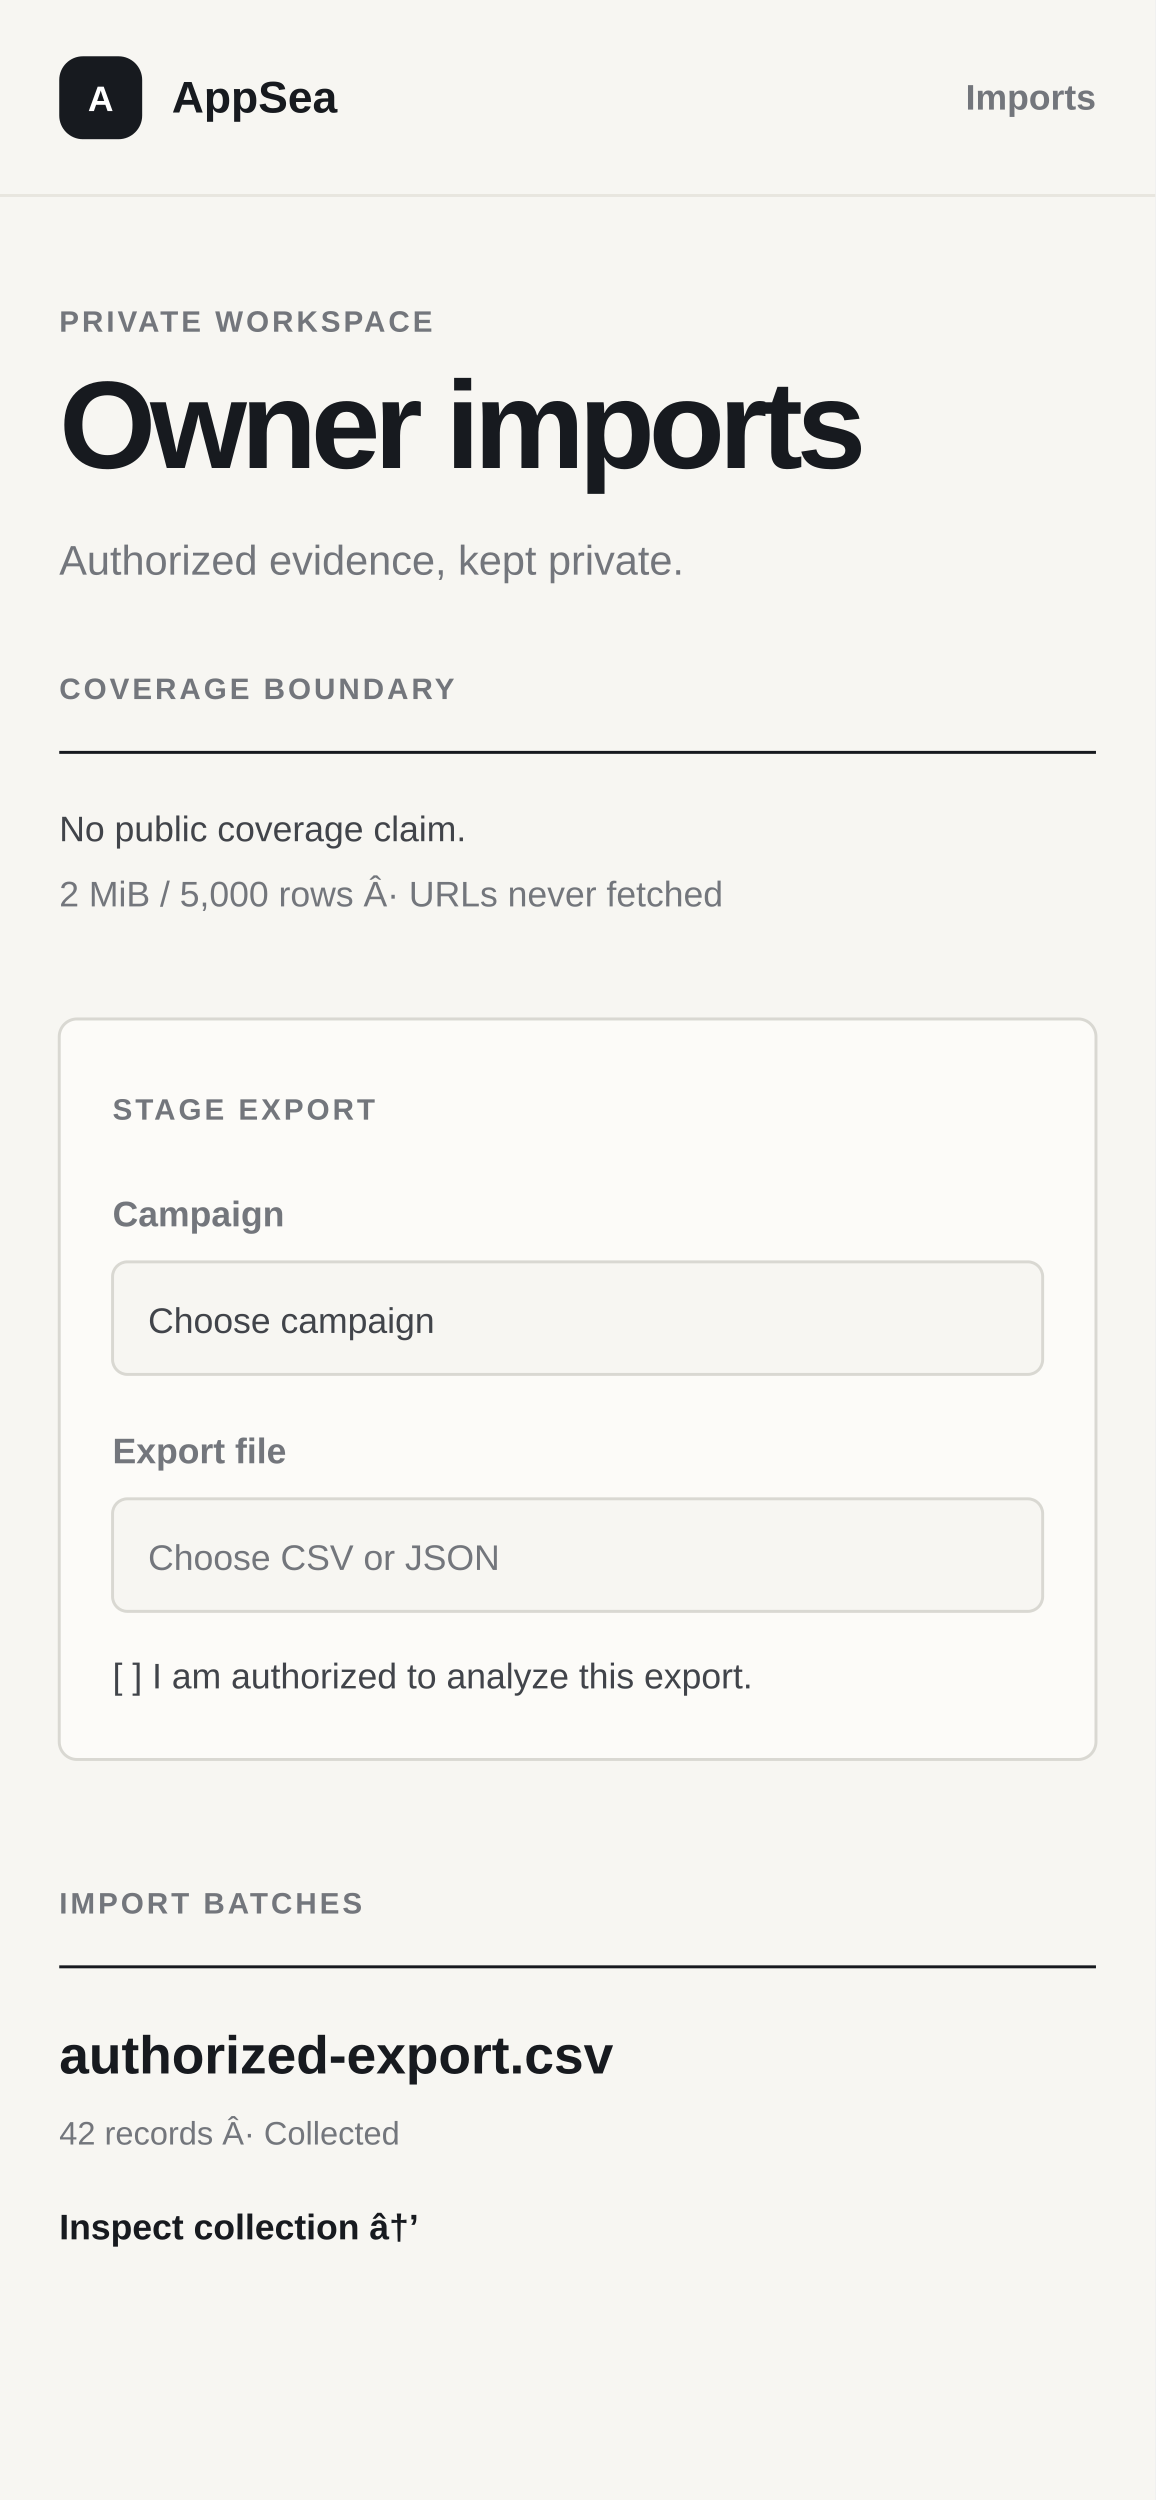
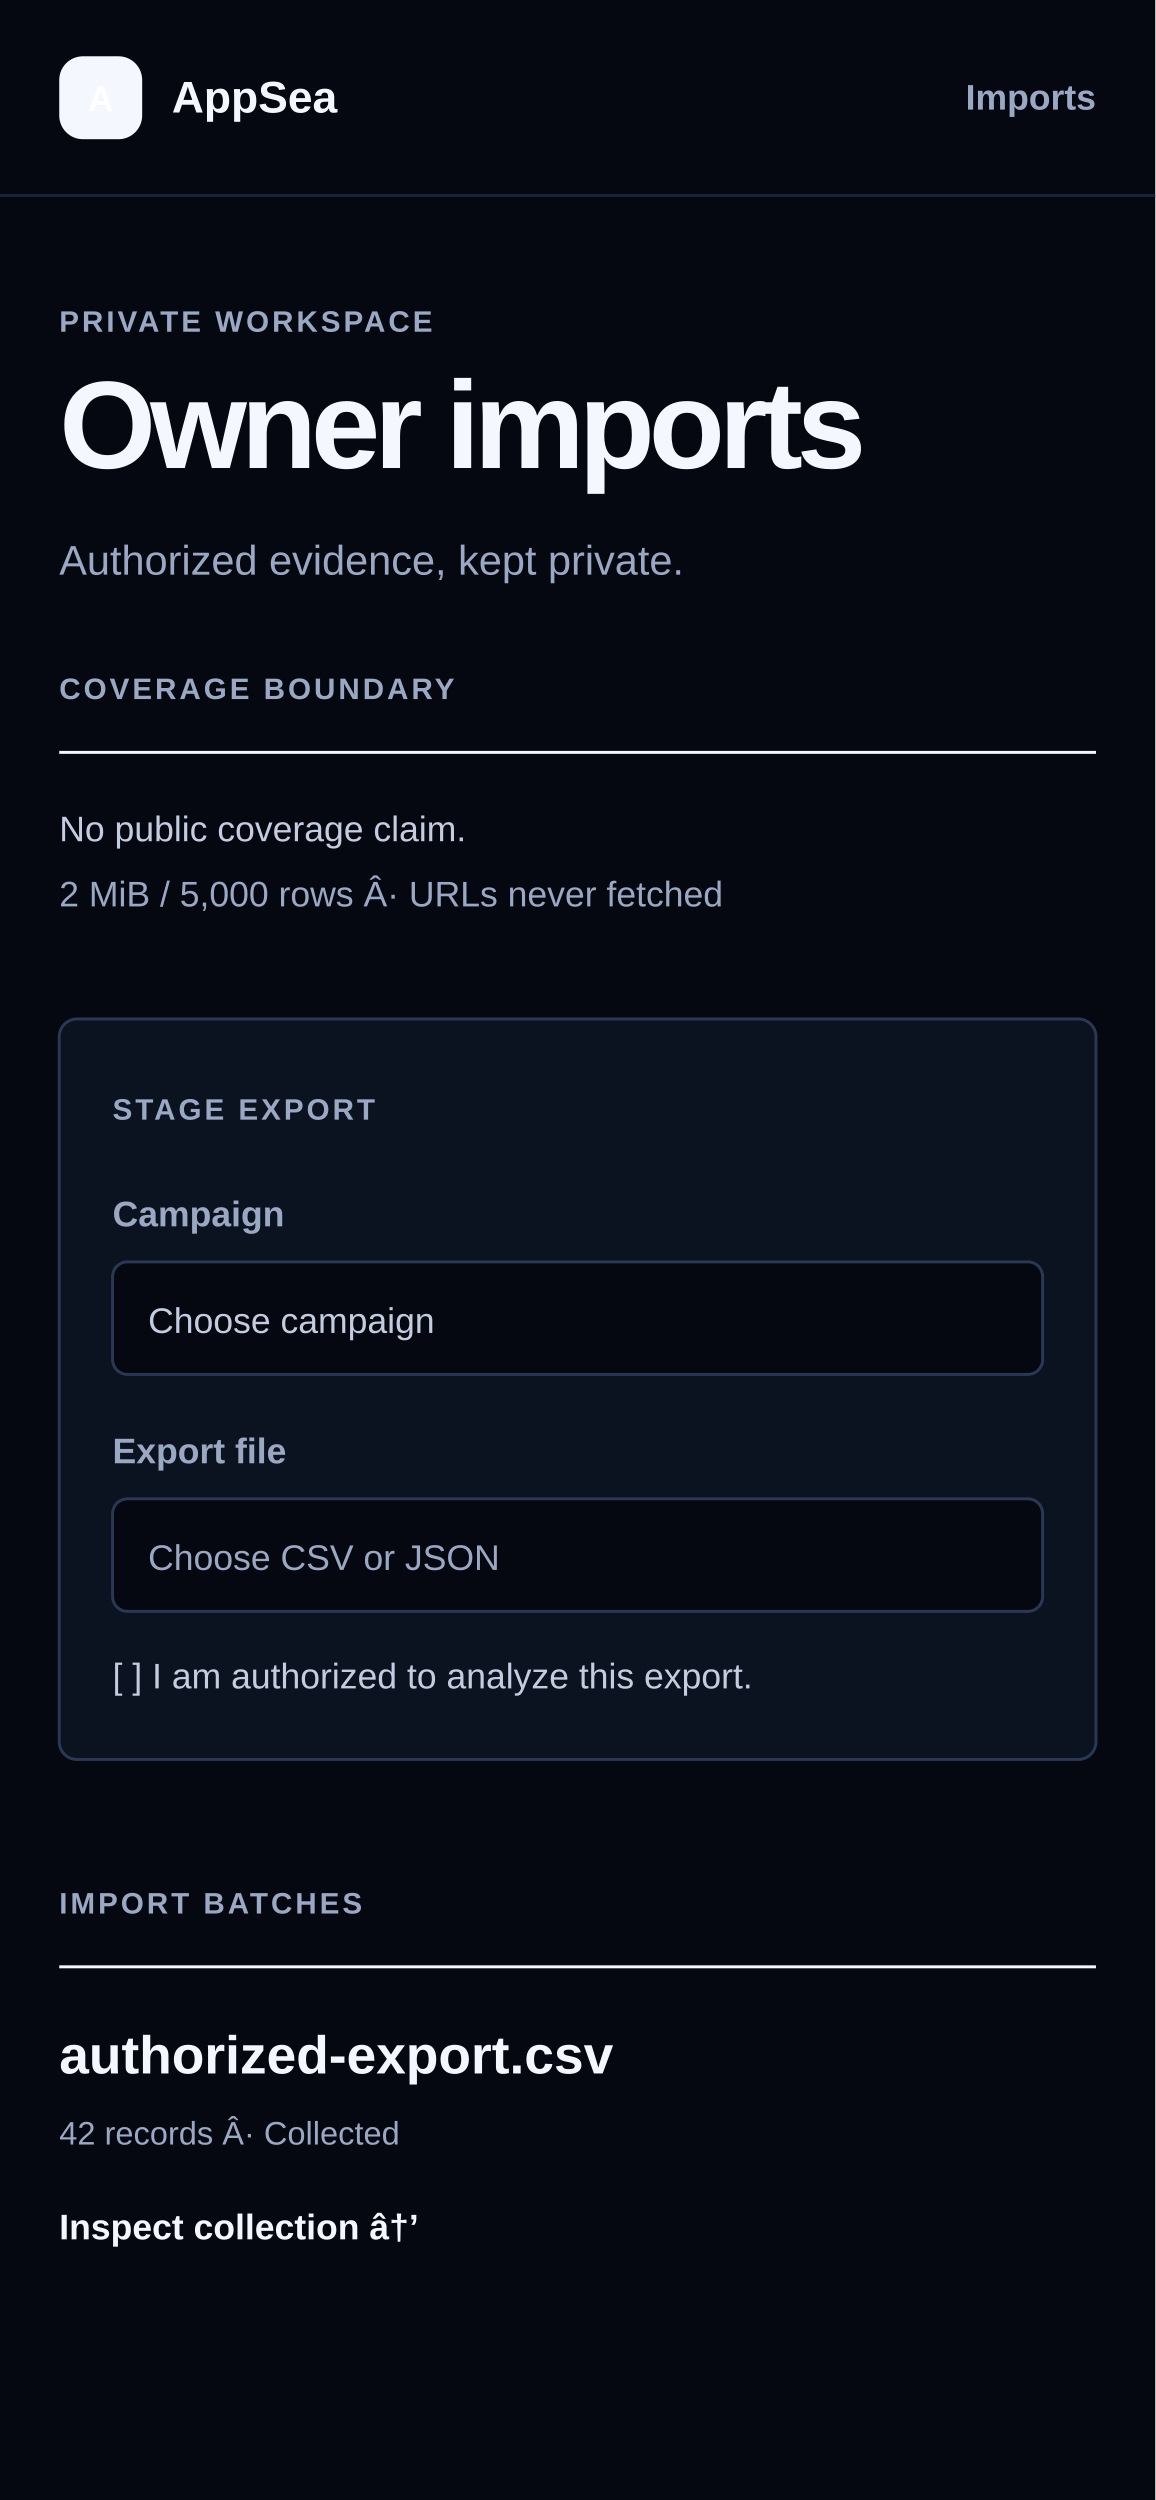
<svg xmlns="http://www.w3.org/2000/svg" width="390" height="844" viewBox="0 0 390 844">
-   <rect width="390" height="844" fill="#f7f6f2" />
-   <line x1="0" y1="66" x2="390" y2="66" stroke="#e8e6df" />
-   <rect x="20" y="19" width="28" height="28" rx="8" fill="#171a1f" />
+   <rect width="390" height="844" fill="#050711" />
+   <line x1="0" y1="66" x2="390" y2="66" stroke="#18243a" />
+   <rect x="20" y="19" width="28" height="28" rx="8" fill="#f5f7ff" />
  <text x="34" y="37.5" font-family="Arial, Helvetica, sans-serif" font-size="12" font-weight="700" fill="#ffffff" text-anchor="middle">A</text>
-   <text x="58" y="38" font-family="Arial, Helvetica, sans-serif" font-size="15" font-weight="700" fill="#171a1f">AppSea</text>
-   <text x="370" y="37" font-family="Arial, Helvetica, sans-serif" font-size="12" font-weight="600" fill="#73767c" text-anchor="end">Imports</text>
-   <text x="20" y="112" font-family="Arial, Helvetica, sans-serif" font-size="10" font-weight="700" fill="#73767c" letter-spacing="1">PRIVATE WORKSPACE</text>
-   <text x="20" y="158" font-family="Arial, Helvetica, sans-serif" font-size="42" font-weight="650" fill="#171a1f" letter-spacing="-2">Owner imports</text>
-   <text x="20" y="194" font-family="Arial, Helvetica, sans-serif" font-size="14" fill="#73767c">Authorized evidence, kept private.</text>
-   <text x="20" y="236" font-family="Arial, Helvetica, sans-serif" font-size="10" font-weight="700" fill="#73767c" letter-spacing="1">COVERAGE BOUNDARY</text>
-   <line x1="20" y1="254" x2="370" y2="254" stroke="#171a1f" />
-   <text x="20" y="284" font-family="Arial, Helvetica, sans-serif" font-size="12" fill="#41444a">No public coverage claim.</text>
-   <text x="20" y="306" font-family="Arial, Helvetica, sans-serif" font-size="12" fill="#73767c">2 MiB / 5,000 rows Â· URLs never fetched</text>
-   <rect x="20" y="344" width="350" height="250" rx="6" fill="#fcfbf8" stroke="#d9d8d2" />
-   <text x="38" y="378" font-family="Arial, Helvetica, sans-serif" font-size="10" font-weight="700" fill="#73767c" letter-spacing="1">STAGE EXPORT</text>
-   <text x="38" y="414" font-family="Arial, Helvetica, sans-serif" font-size="12" font-weight="700" fill="#73767c">Campaign</text>
-   <rect x="38" y="426" width="314" height="38" rx="5" fill="#f7f6f2" stroke="#d9d8d2" />
-   <text x="50" y="450" font-family="Arial, Helvetica, sans-serif" font-size="12" fill="#41444a">Choose campaign</text>
-   <text x="38" y="494" font-family="Arial, Helvetica, sans-serif" font-size="12" font-weight="700" fill="#73767c">Export file</text>
-   <rect x="38" y="506" width="314" height="38" rx="5" fill="#f7f6f2" stroke="#d9d8d2" />
-   <text x="50" y="530" font-family="Arial, Helvetica, sans-serif" font-size="12" fill="#73767c">Choose CSV or JSON</text>
-   <text x="38" y="570" font-family="Arial, Helvetica, sans-serif" font-size="12" fill="#41444a">[ ] I am authorized to analyze this export.</text>
-   <text x="20" y="646" font-family="Arial, Helvetica, sans-serif" font-size="10" font-weight="700" fill="#73767c" letter-spacing="1">IMPORT BATCHES</text>
-   <line x1="20" y1="664" x2="370" y2="664" stroke="#171a1f" />
-   <text x="20" y="700" font-family="Arial, Helvetica, sans-serif" font-size="18" font-weight="650" fill="#171a1f">authorized-export.csv</text>
-   <text x="20" y="724" font-family="Arial, Helvetica, sans-serif" font-size="11" fill="#73767c">42 records Â· Collected</text>
-   <text x="20" y="756" font-family="Arial, Helvetica, sans-serif" font-size="12" font-weight="650" fill="#171a1f">Inspect collection â†’</text>
+   <text x="58" y="38" font-family="Arial, Helvetica, sans-serif" font-size="15" font-weight="700" fill="#f5f7ff">AppSea</text>
+   <text x="370" y="37" font-family="Arial, Helvetica, sans-serif" font-size="12" font-weight="600" fill="#9ba8c3" text-anchor="end">Imports</text>
+   <text x="20" y="112" font-family="Arial, Helvetica, sans-serif" font-size="10" font-weight="700" fill="#9ba8c3" letter-spacing="1">PRIVATE WORKSPACE</text>
+   <text x="20" y="158" font-family="Arial, Helvetica, sans-serif" font-size="42" font-weight="650" fill="#f5f7ff" letter-spacing="-2">Owner imports</text>
+   <text x="20" y="194" font-family="Arial, Helvetica, sans-serif" font-size="14" fill="#9ba8c3">Authorized evidence, kept private.</text>
+   <text x="20" y="236" font-family="Arial, Helvetica, sans-serif" font-size="10" font-weight="700" fill="#9ba8c3" letter-spacing="1">COVERAGE BOUNDARY</text>
+   <line x1="20" y1="254" x2="370" y2="254" stroke="#f5f7ff" />
+   <text x="20" y="284" font-family="Arial, Helvetica, sans-serif" font-size="12" fill="#c4cde0">No public coverage claim.</text>
+   <text x="20" y="306" font-family="Arial, Helvetica, sans-serif" font-size="12" fill="#9ba8c3">2 MiB / 5,000 rows Â· URLs never fetched</text>
+   <rect x="20" y="344" width="350" height="250" rx="6" fill="#0b1220" stroke="#2a3854" />
+   <text x="38" y="378" font-family="Arial, Helvetica, sans-serif" font-size="10" font-weight="700" fill="#9ba8c3" letter-spacing="1">STAGE EXPORT</text>
+   <text x="38" y="414" font-family="Arial, Helvetica, sans-serif" font-size="12" font-weight="700" fill="#9ba8c3">Campaign</text>
+   <rect x="38" y="426" width="314" height="38" rx="5" fill="#050711" stroke="#2a3854" />
+   <text x="50" y="450" font-family="Arial, Helvetica, sans-serif" font-size="12" fill="#c4cde0">Choose campaign</text>
+   <text x="38" y="494" font-family="Arial, Helvetica, sans-serif" font-size="12" font-weight="700" fill="#9ba8c3">Export file</text>
+   <rect x="38" y="506" width="314" height="38" rx="5" fill="#050711" stroke="#2a3854" />
+   <text x="50" y="530" font-family="Arial, Helvetica, sans-serif" font-size="12" fill="#9ba8c3">Choose CSV or JSON</text>
+   <text x="38" y="570" font-family="Arial, Helvetica, sans-serif" font-size="12" fill="#c4cde0">[ ] I am authorized to analyze this export.</text>
+   <text x="20" y="646" font-family="Arial, Helvetica, sans-serif" font-size="10" font-weight="700" fill="#9ba8c3" letter-spacing="1">IMPORT BATCHES</text>
+   <line x1="20" y1="664" x2="370" y2="664" stroke="#f5f7ff" />
+   <text x="20" y="700" font-family="Arial, Helvetica, sans-serif" font-size="18" font-weight="650" fill="#f5f7ff">authorized-export.csv</text>
+   <text x="20" y="724" font-family="Arial, Helvetica, sans-serif" font-size="11" fill="#9ba8c3">42 records Â· Collected</text>
+   <text x="20" y="756" font-family="Arial, Helvetica, sans-serif" font-size="12" font-weight="650" fill="#f5f7ff">Inspect collection â†’</text>
</svg>
